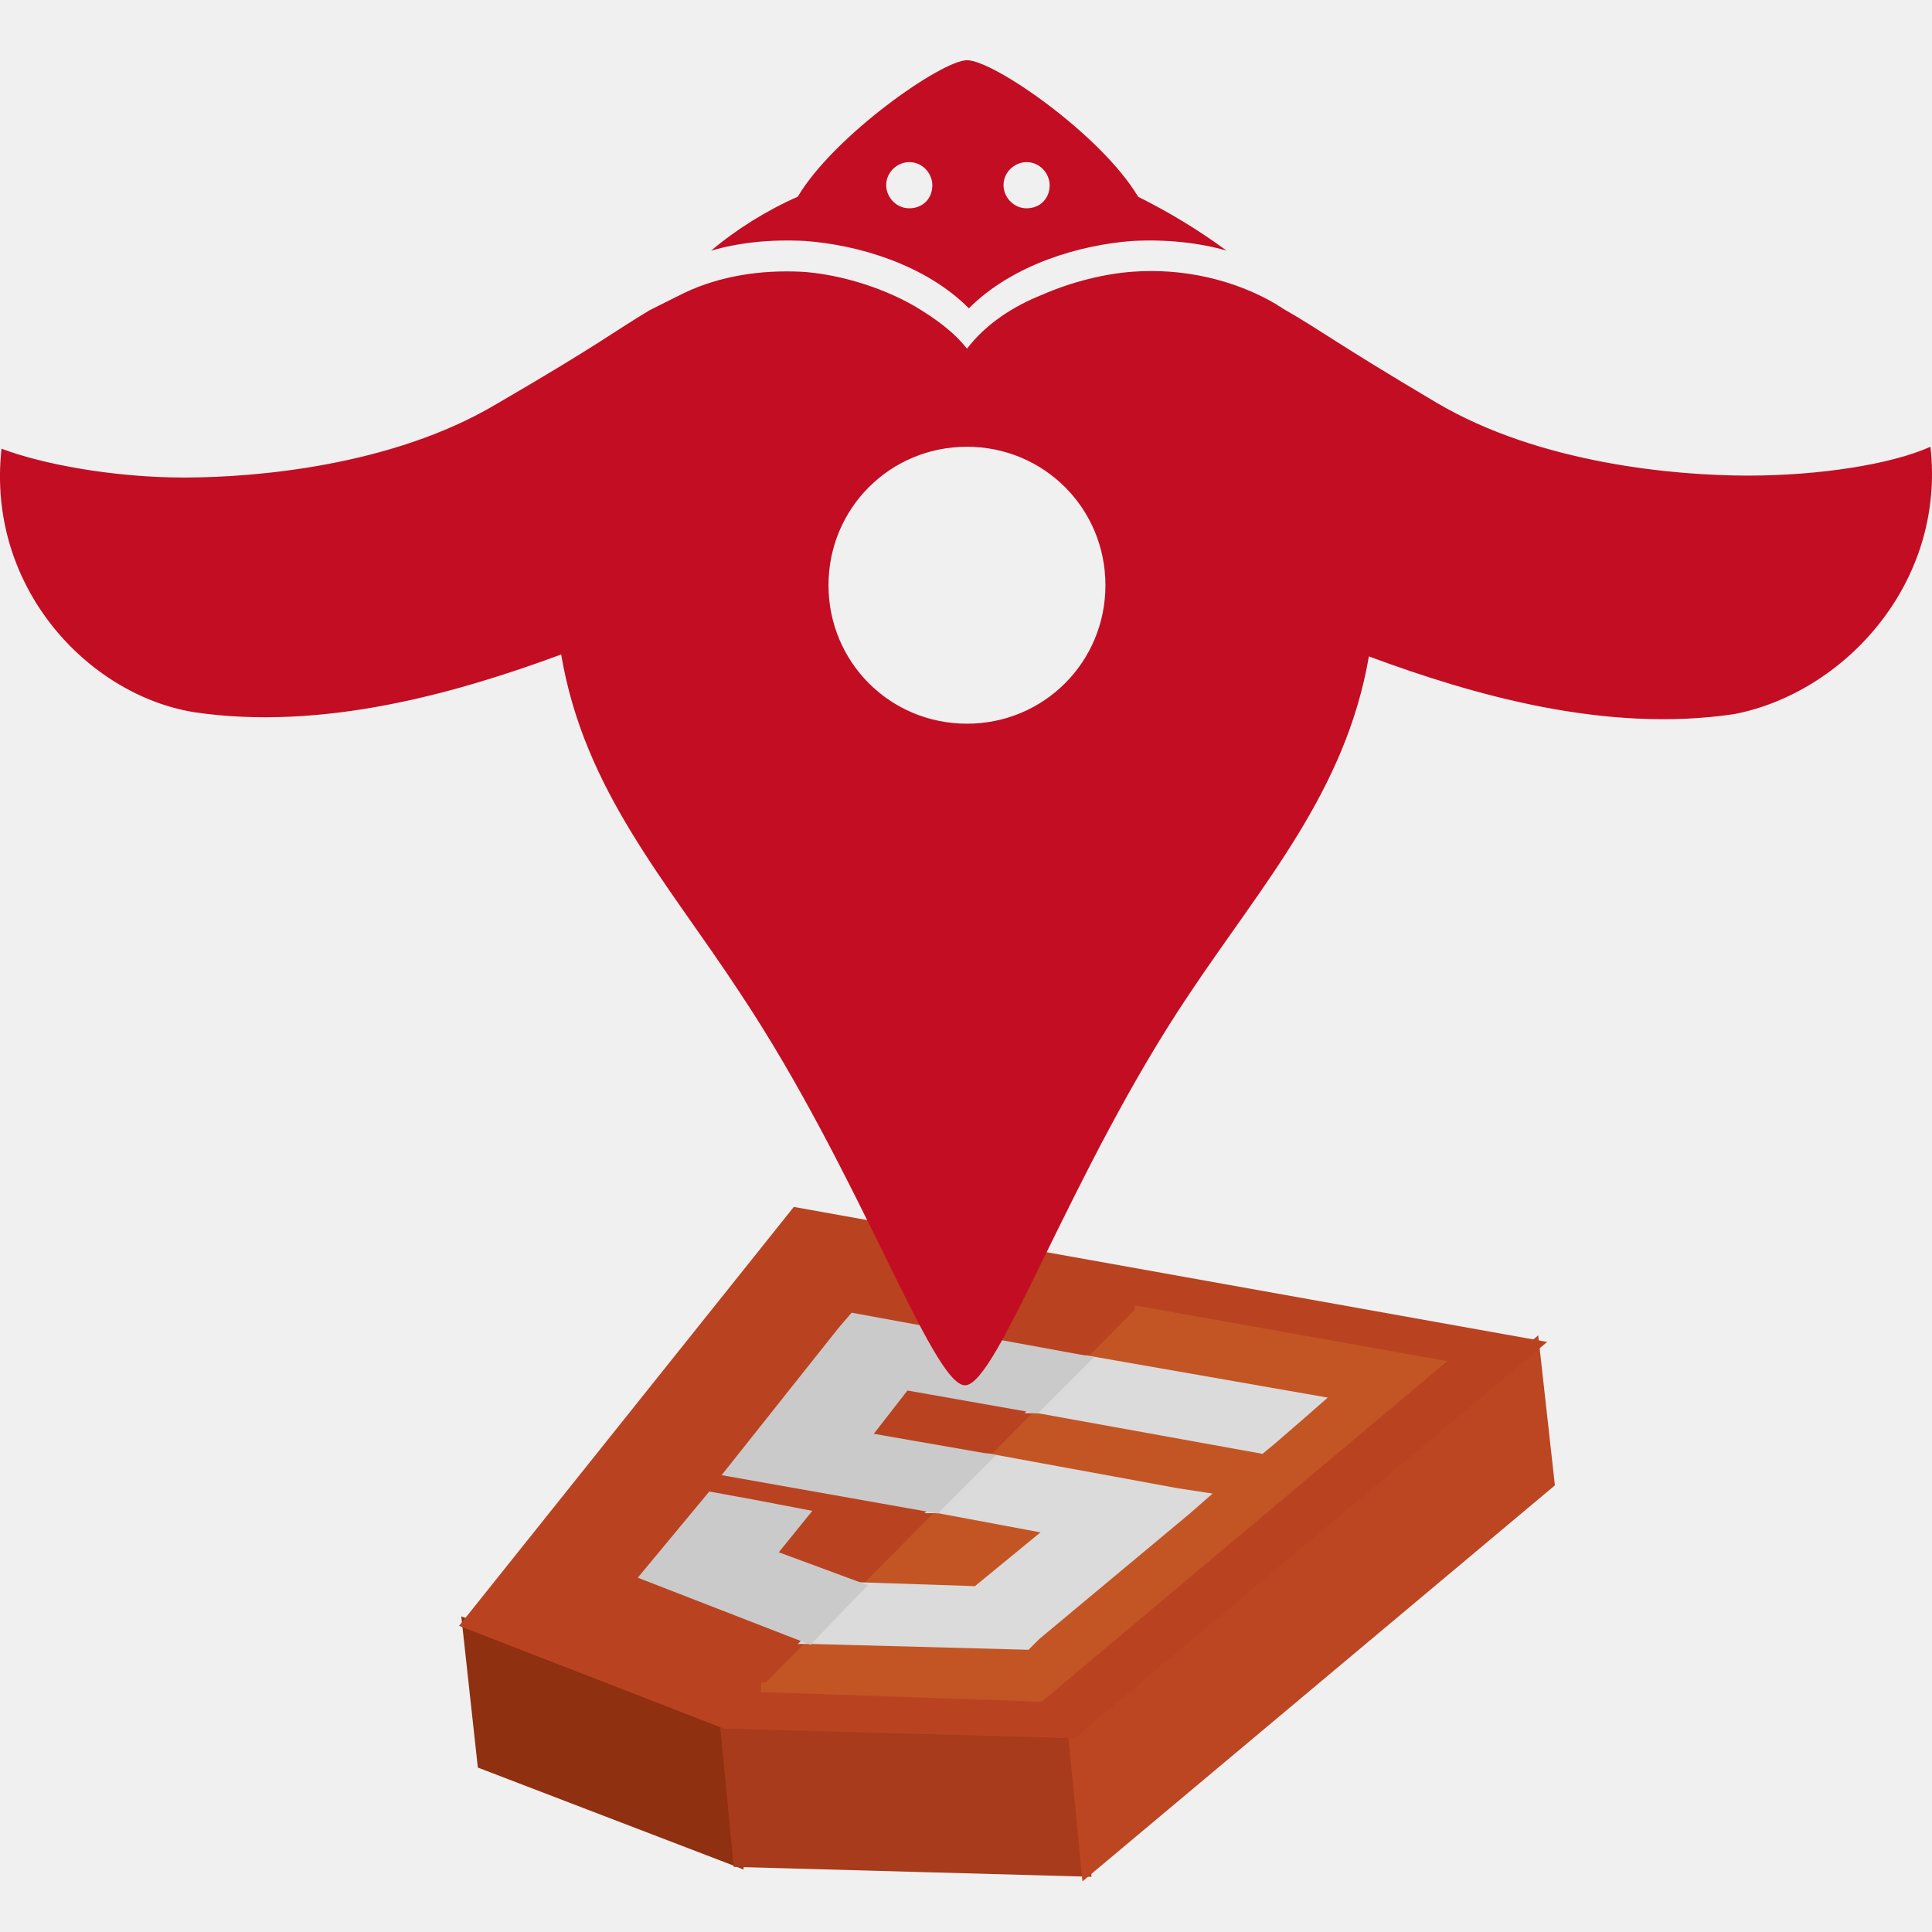
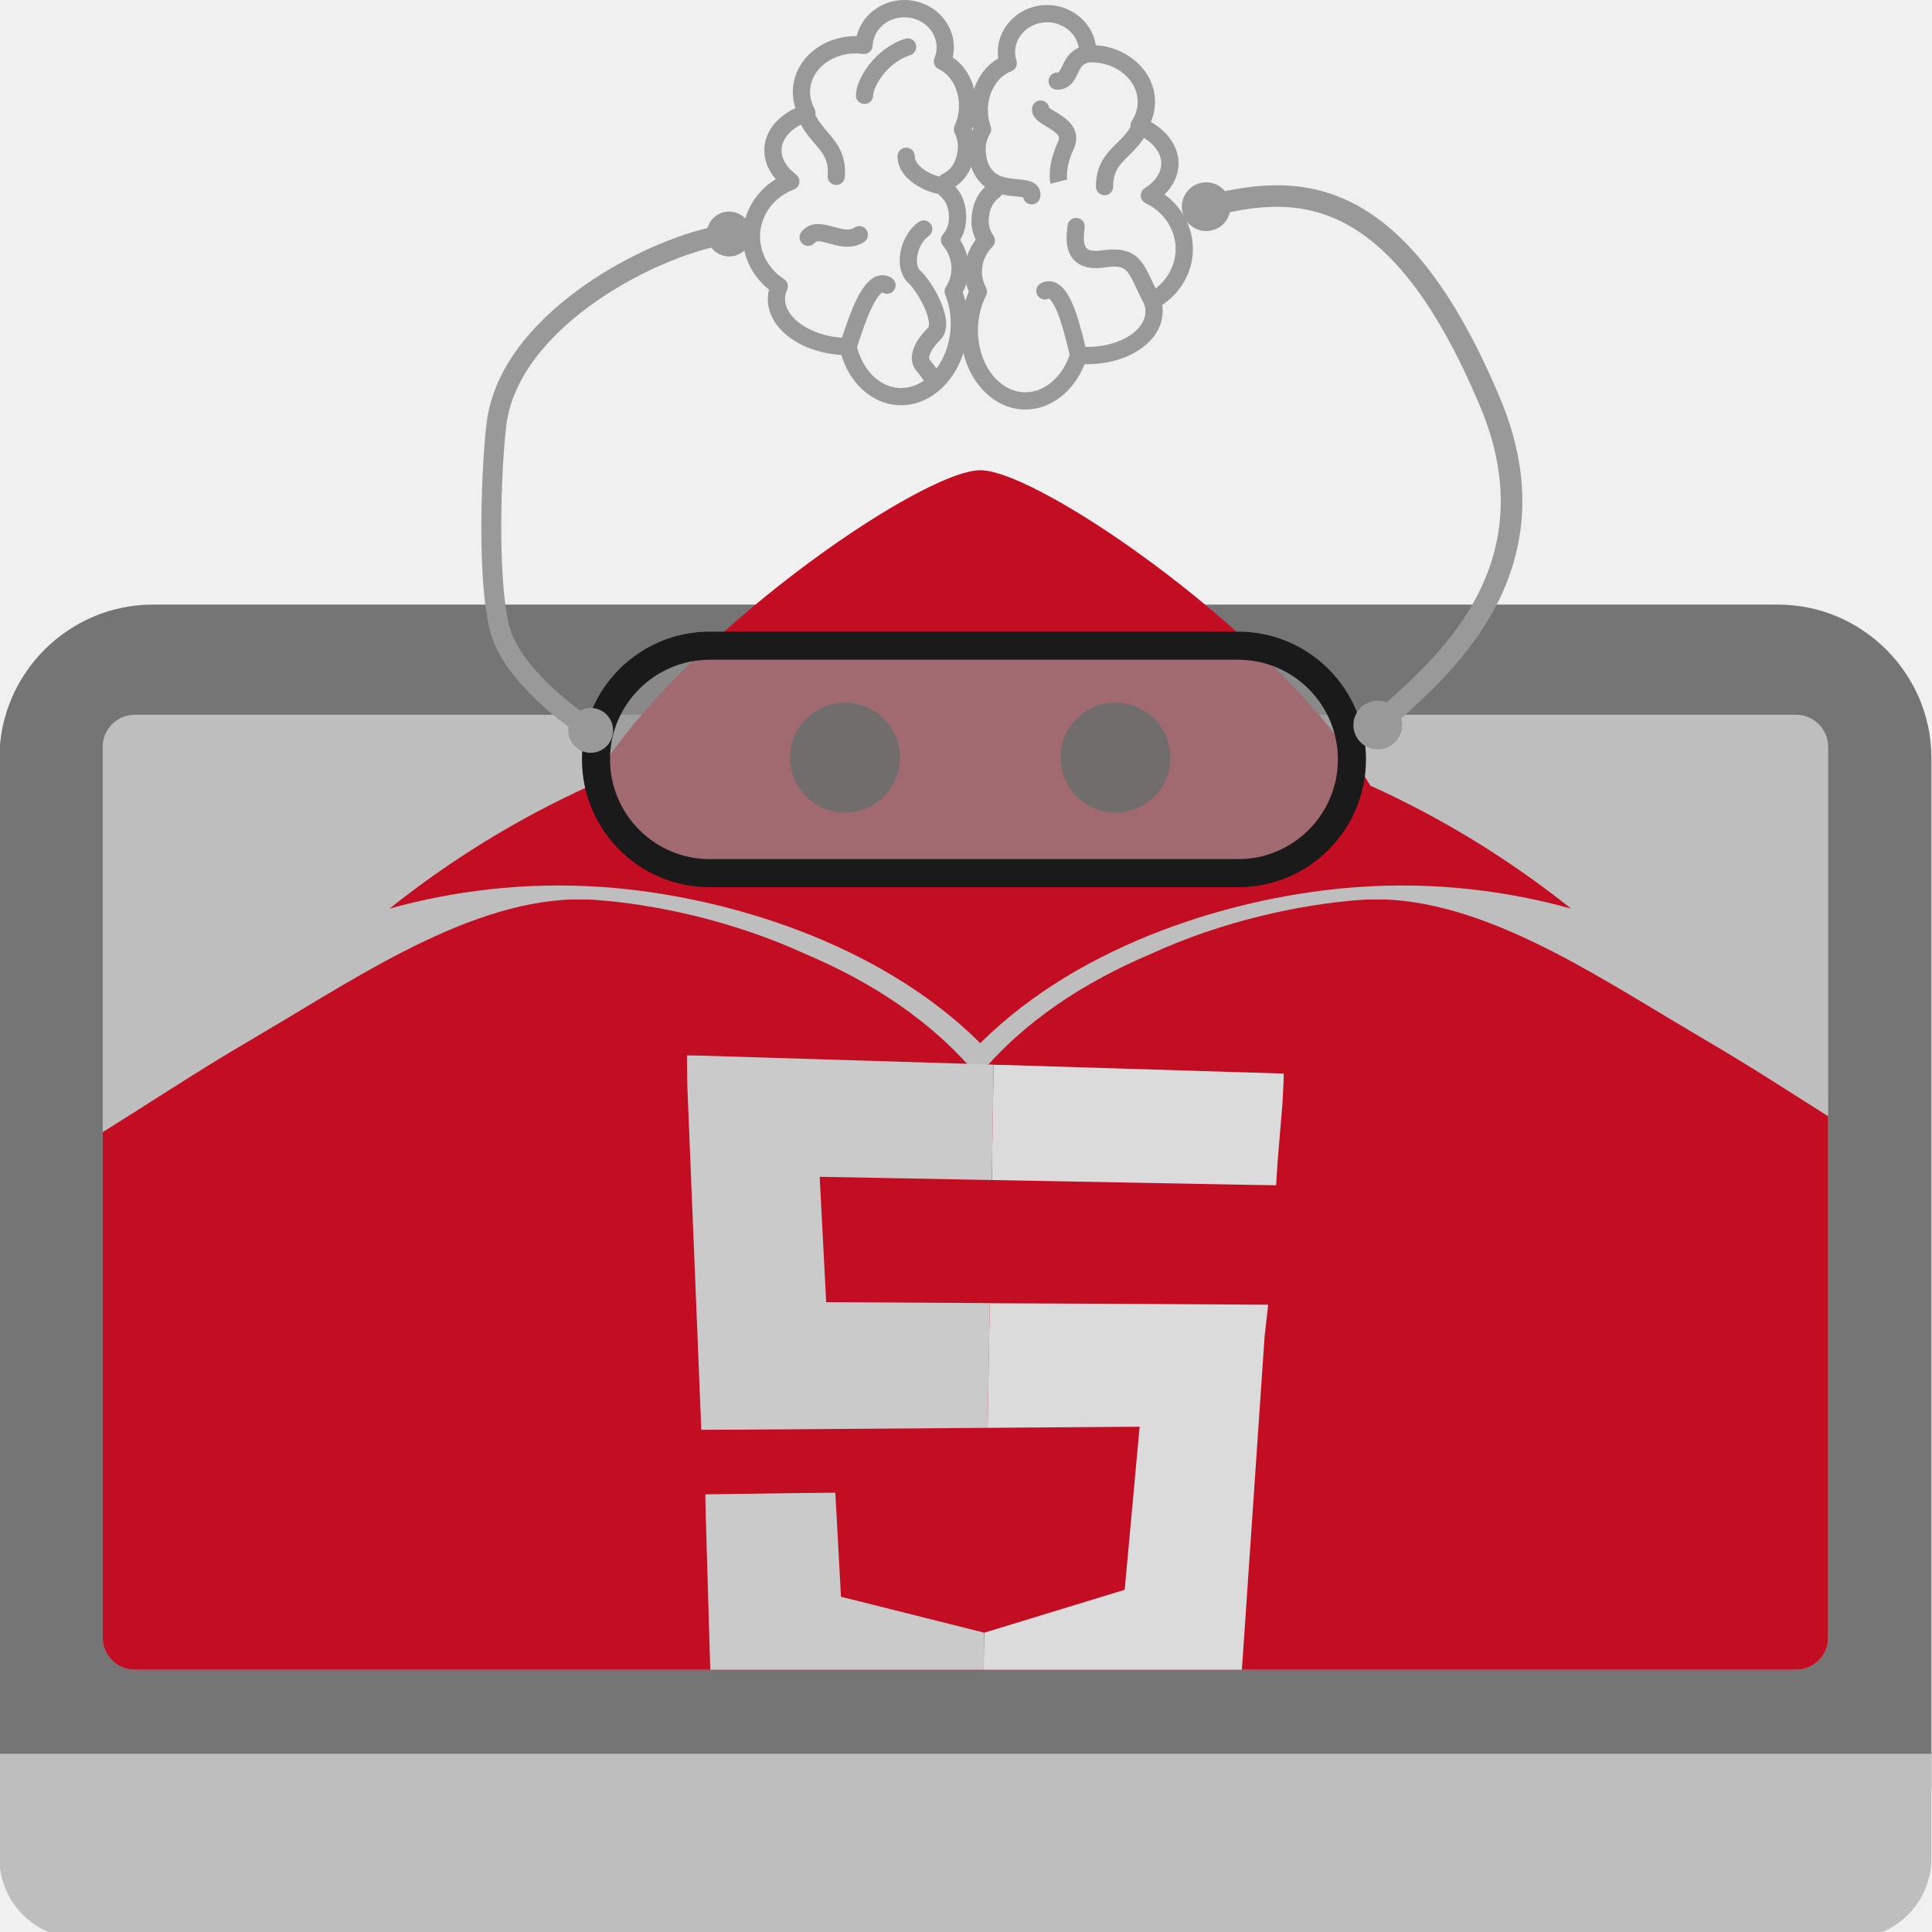
- <svg xmlns="http://www.w3.org/2000/svg" width="100" height="100" viewBox="0 0 100 100">
-   <g>
-     <polygon fill="#B94321" points="44.774,74.388 46.865,71.701 53.732,72.895 51.145,75.482 51.045,75.482" />
-     <polygon fill="#8F3010" stroke="#8F3010" stroke-width="0.5" points="37.508,89.22 38.204,96.386 24.965,91.31 24.169,84.043" />
-     <polygon fill="#A73B1B" stroke="#A73B1B" stroke-width="0.5" points="55.524,89.718 56.222,96.884 38.204,96.386 37.508,89.22" />
-     <polygon fill="#BC4522" stroke="#BC4522" stroke-width="0.5" points="79.421,69.609 80.218,76.777 56.229,96.884 55.531,89.718" />
-     <path fill="#B94321" stroke="#B94321" stroke-width="0.5" d="M41.19,62.742l38.323,6.867L55.524,89.718L37.508,89.22l-13.339-5.177L41.19,62.742z" />
-     <polyline fill="#C35525" stroke="#C35525" stroke-width="0.5" points="58.71,67.818 74.338,70.604 53.832,87.826 39.399,87.328" />
-     <polygon fill="#DBDBDC" stroke="#DBDBDC" stroke-width="0.5" points="51.145,75.482 60.9,77.274 62.194,77.473 61.397,78.171 53.633,84.642 53.135,85.139 41.988,84.84 41.887,84.84 44.476,82.152 44.575,82.152 50.548,82.352 54.43,79.167 48.557,78.07 48.458,78.07 51.045,75.482" />
-     <polygon fill="#DBDBDC" stroke="#DBDBDC" stroke-width="0.5" points="56.222,70.406 68.166,72.496 67.37,73.194 65.877,74.487 65.279,74.984 53.732,72.895 53.633,72.895 54.529,71.998 56.121,70.406" />
-     <polygon fill="#CACACA" stroke="#CACACA" stroke-width="0.5" points="39.896,80.459 44.476,82.152 41.887,84.84 33.426,81.554 36.811,77.473 39.001,77.872 41.589,78.369" />
-     <polygon fill="#CACACA" stroke="#CACACA" stroke-width="0.5" points="51.045,75.482 48.458,78.07 37.807,76.181 43.58,68.913 44.177,68.217 56.121,70.406 54.529,71.998 53.633,72.895 46.865,71.701 44.774,74.388" />
+ <svg xmlns="http://www.w3.org/2000/svg" xmlns:xlink="http://www.w3.org/1999/xlink" width="100px" height="100px" viewBox="0 0 100 100" version="1.1">
+   <defs>
+     <polygon id="path-1" points="0 182 230.049 182 230.049 0.148 0 0.148" />
+     <polygon id="path-3" points="39.376 0.57 0.249 0.57 0.249 12.343 39.376 12.343 39.376 0.57" />
+     <path d="M0.716,0.697 L0.716,38.917 C0.716,39.827 1.462,40.572 2.372,40.572 L88.37,40.572 C89.28,40.572 90.025,39.827 90.025,38.917 L90.025,0.697 L0.716,0.697 L0.716,0.697 Z" id="path-5" />
+     <polygon id="path-7" points="0.95 0.765 0.95 20.161 16.831 20.161 16.831 0.765 0.95 0.765" />
+     <polygon id="path-9" points="0.898 9.572 15.345 9.572 15.345 0.402 0.898 0.402 0.898 9.572" />
+     <polygon id="path-11" points="0.225 19.572 15.04 19.572 15.04 0.597 0.225 0.597 0.225 19.572" />
+     <polygon id="path-13" points="15.856 6.502 15.856 0.253 0.733 0.253 0.733 6.502 15.856 6.502" />
+   </defs>
+   <g id="Page-1" stroke="none" stroke-width="1" fill="none" fill-rule="evenodd">
+     <g id="logo">
+       <g id="Page-1" transform="translate(-64.4, -1)">
+         <polygon id="Fill-1" fill="#231814" points="96.835 42.121 126.146 42.121 126.146 35.558 96.835 35.558" />
+         <g id="Group-35" transform="translate(0, 0.852)">
+           <path d="M156.425,100.464 L72.316,100.464 C67.946,100.464 64.37,96.89 64.37,92.519 L64.37,39.387 C64.37,35.017 67.946,31.441 72.316,31.441 L156.425,31.441 C160.796,31.441 164.37,35.017 164.37,39.387 L164.37,92.519 C164.37,96.89 160.796,100.464 156.425,100.464 L156.425,100.464 Z" id="Fill-2" fill="#757575" />
+           <path d="M64.37,90.925 L64.37,96.326 C64.37,98.603 66.22,100.464 68.479,100.464 L160.263,100.464 C162.52,100.464 164.37,98.603 164.37,96.326 L164.37,90.925 L64.37,90.925 Z" id="Fill-4" fill="#BEBEBE" />
+           <path d="M157.37,86.572 L71.372,86.572 C70.462,86.572 69.716,85.827 69.716,84.917 L69.716,38.798 C69.716,37.887 70.462,37.143 71.372,37.143 L157.37,37.143 C158.28,37.143 159.024,37.887 159.024,38.798 L159.024,84.917 C159.024,85.827 158.28,86.572 157.37,86.572" id="Fill-6" fill="#BEBEBE" />
+           <mask id="mask-2" fill="white">
+             <use xlink:href="#path-1" />
+           </mask>
+           <g id="Clip-9" />
+           <polygon id="Fill-8" fill="#231814" mask="url(#mask-2)" points="102.192 44.021 126.249 44.021 126.249 34.463 102.192 34.463" />
+           <path d="M122.14,42.208 C120.568,42.208 119.296,40.934 119.296,39.363 C119.296,37.792 120.568,36.519 122.14,36.519 C123.71,36.519 124.984,37.792 124.984,39.363 C124.984,40.934 123.71,42.208 122.14,42.208 M108.14,42.208 C106.57,42.208 105.294,40.934 105.294,39.363 C105.294,37.792 106.57,36.519 108.14,36.519 C109.71,36.519 110.984,37.792 110.984,39.363 C110.984,40.934 109.71,42.208 108.14,42.208 M135.326,40.81 C130.99,33.321 118.224,24.487 115.14,24.487 C112.054,24.487 99.288,33.323 94.954,40.812 C91.22,42.503 87.734,44.646 84.566,47.175 C87.716,46.307 91.478,45.757 95.704,46.069 C101.812,46.519 109.859,48.887 115.14,54.142 C120.421,48.887 128.468,46.519 134.578,46.069 C138.802,45.757 142.564,46.306 145.712,47.173 C142.546,44.646 139.06,42.501 135.326,40.81" id="Fill-10" fill="#C30D23" mask="url(#mask-2)" />
+           <g id="Group-13" mask="url(#mask-2)">
+             <g transform="translate(95, 33)">
+               <mask id="mask-4" fill="white">
+                 <use xlink:href="#path-3" />
+               </mask>
+               <g id="Clip-12" stroke="none" fill="none" />
+               <path d="M6.136,12.343 C2.89,12.343 0.249,9.702 0.249,6.456 C0.249,3.21 2.89,0.57 6.136,0.57 L33.49,0.57 C36.736,0.57 39.376,3.21 39.376,6.456 C39.376,9.702 36.736,12.343 33.49,12.343 L6.136,12.343 Z" id="Fill-11" stroke="none" fill="#919191" fill-rule="evenodd" opacity="0.7" mask="url(#mask-4)" />
+             </g>
+           </g>
+           <path d="M128.489,32.843 L101.135,32.843 C97.483,32.843 94.522,35.804 94.522,39.456 C94.522,43.109 97.483,46.07 101.135,46.07 L128.489,46.07 C132.141,46.07 135.102,43.109 135.102,39.456 C135.102,35.804 132.141,32.843 128.489,32.843 M128.489,34.296 C131.335,34.296 133.649,36.611 133.649,39.456 C133.649,42.302 131.335,44.616 128.489,44.616 L101.135,44.616 C98.29,44.616 95.975,42.302 95.975,39.456 C95.975,36.611 98.29,34.296 101.135,34.296 L128.489,34.296" id="Fill-14" fill="#1A1A1A" mask="url(#mask-2)" />
+           <path d="M118.593,1.301 C117.698,1.301 116.956,1.981 116.941,2.816 C116.939,2.973 116.96,3.13 117.011,3.284 C117.083,3.512 116.964,3.757 116.739,3.839 C116.046,4.093 115.55,4.898 115.532,5.795 C115.527,6.107 115.575,6.409 115.679,6.693 C115.726,6.822 115.712,6.964 115.64,7.081 C115.499,7.31 115.425,7.559 115.419,7.822 C115.413,8.189 115.484,8.855 116.038,9.187 C116.251,9.314 116.384,9.534 116.396,9.779 C116.405,10.019 116.296,10.245 116.103,10.387 C115.763,10.635 115.585,11.037 115.575,11.582 C115.57,11.851 115.652,12.108 115.82,12.348 C115.943,12.524 115.923,12.762 115.773,12.915 C115.423,13.273 115.234,13.706 115.226,14.169 C115.22,14.47 115.292,14.761 115.437,15.034 C115.505,15.163 115.507,15.318 115.441,15.447 C115.177,15.96 115.03,16.556 115.019,17.171 C114.986,18.954 116.073,20.427 117.443,20.452 L117.48,20.452 C118.488,20.452 119.423,19.628 119.806,18.402 C119.868,18.203 120.06,18.075 120.267,18.091 C120.372,18.099 120.472,18.104 120.568,18.106 C120.599,18.107 120.63,18.107 120.661,18.107 C122.312,18.107 123.669,17.287 123.689,16.28 C123.691,16.144 123.667,16.005 123.618,15.87 C123.544,15.661 123.634,15.429 123.829,15.325 C124.689,14.869 125.234,14.009 125.251,13.077 C125.269,12.066 124.661,11.12 123.702,10.667 C123.554,10.598 123.456,10.454 123.447,10.292 C123.437,10.129 123.515,9.974 123.652,9.887 C124.195,9.542 124.497,9.097 124.507,8.63 C124.519,8.019 124.023,7.429 123.179,7.054 C123.06,7.001 122.968,6.898 122.931,6.772 C122.896,6.646 122.915,6.51 122.988,6.401 C123.181,6.108 123.282,5.788 123.288,5.451 C123.298,4.92 123.066,4.413 122.632,4.023 C122.181,3.616 121.573,3.386 120.917,3.373 C120.849,3.372 120.786,3.374 120.72,3.377 C120.593,3.385 120.472,3.336 120.382,3.247 C120.294,3.157 120.245,3.035 120.253,2.909 C120.253,2.896 120.255,2.883 120.255,2.87 L120.255,2.876 C120.263,2.469 120.101,2.081 119.798,1.784 C119.489,1.482 119.073,1.31 118.626,1.302 L118.593,1.301 Z M117.48,21.345 L117.48,21.345 L117.427,21.345 C115.566,21.31 114.085,19.43 114.128,17.155 C114.14,16.484 114.284,15.827 114.548,15.243 C114.398,14.896 114.327,14.53 114.333,14.152 C114.345,13.578 114.546,13.022 114.907,12.553 C114.753,12.241 114.677,11.905 114.683,11.566 C114.697,10.835 114.939,10.238 115.388,9.822 C114.822,9.387 114.511,8.665 114.527,7.806 C114.534,7.457 114.618,7.114 114.777,6.8 C114.679,6.472 114.634,6.13 114.64,5.779 C114.661,4.654 115.222,3.654 116.072,3.169 C116.054,3.046 116.046,2.923 116.048,2.798 C116.073,1.464 117.241,0.38 118.644,0.409 C119.32,0.421 119.952,0.685 120.425,1.148 C120.804,1.52 121.042,1.986 121.12,2.489 C121.919,2.543 122.663,2.849 123.23,3.36 C123.859,3.925 124.197,4.675 124.181,5.468 C124.175,5.807 124.103,6.142 123.968,6.456 C124.888,6.993 125.415,7.789 125.4,8.647 C125.388,9.224 125.136,9.763 124.677,10.212 C125.605,10.886 126.163,11.958 126.144,13.095 C126.122,14.234 125.521,15.292 124.554,15.933 C124.573,16.054 124.583,16.175 124.579,16.297 C124.552,17.812 122.831,18.999 120.661,18.999 C120.624,18.999 120.587,18.999 120.552,18.998 C120.548,18.997 120.544,18.997 120.54,18.997 C119.978,20.415 118.782,21.345 117.48,21.345 L117.48,21.345 Z" id="Fill-15" fill="#999999" mask="url(#mask-2)" />
+           <path d="M120.231,18.981 C120.036,18.981 119.858,18.853 119.801,18.657 C119.77,18.548 119.735,18.4 119.69,18.212 C119.583,17.764 119.418,17.088 119.211,16.522 C118.936,15.774 118.733,15.624 118.688,15.598 C118.688,15.599 118.686,15.6 118.686,15.6 C118.465,15.711 118.198,15.625 118.085,15.405 C117.973,15.185 118.061,14.917 118.28,14.805 C118.532,14.677 118.807,14.67 119.055,14.785 C119.809,15.132 120.211,16.565 120.557,18.003 C120.598,18.174 120.635,18.322 120.661,18.413 C120.727,18.65 120.59,18.897 120.352,18.963 C120.311,18.975 120.27,18.981 120.231,18.981" id="Fill-16" fill="#999999" mask="url(#mask-2)" />
+           <path d="M121.571,10.253 C121.325,10.253 121.126,10.054 121.124,9.809 C121.12,8.632 121.696,8.064 122.202,7.564 C122.473,7.296 122.729,7.044 122.928,6.694 C123.051,6.48 123.325,6.405 123.538,6.528 C123.753,6.651 123.827,6.924 123.704,7.138 C123.442,7.594 123.116,7.915 122.831,8.198 C122.356,8.665 122.014,9.003 122.016,9.806 C122.018,10.052 121.819,10.253 121.573,10.253 L121.571,10.253 Z" id="Fill-17" fill="#999999" mask="url(#mask-2)" />
+           <path d="M124.038,16.166 C123.88,16.166 123.725,16.081 123.645,15.931 C123.475,15.612 123.341,15.327 123.222,15.075 C122.739,14.048 122.64,13.835 121.552,13.993 C120.882,14.091 120.37,13.974 120.03,13.646 C119.515,13.15 119.597,12.382 119.642,11.97 C119.647,11.921 119.651,11.877 119.653,11.841 C119.671,11.595 119.884,11.411 120.13,11.427 C120.376,11.444 120.561,11.657 120.544,11.903 C120.542,11.948 120.536,12.003 120.528,12.064 C120.501,12.325 120.448,12.812 120.649,13.004 C120.776,13.126 121.052,13.163 121.425,13.109 C123.165,12.856 123.528,13.628 124.03,14.696 C124.143,14.937 124.272,15.212 124.433,15.509 C124.548,15.726 124.466,15.996 124.249,16.112 C124.183,16.149 124.11,16.166 124.038,16.166" id="Fill-18" fill="#999999" mask="url(#mask-2)" />
+           <path d="M117.8,10.727 C117.773,10.727 117.743,10.725 117.714,10.719 C117.529,10.682 117.392,10.537 117.361,10.361 C117.255,10.341 117.097,10.325 116.972,10.312 C116.55,10.271 116.025,10.217 115.581,9.953 C115.37,9.828 115.3,9.552 115.427,9.341 C115.554,9.13 115.827,9.059 116.038,9.187 C116.312,9.348 116.71,9.389 117.06,9.424 C117.511,9.469 117.9,9.508 118.122,9.809 C118.204,9.916 118.29,10.102 118.238,10.367 C118.196,10.581 118.009,10.727 117.8,10.727" id="Fill-19" fill="#999999" mask="url(#mask-2)" />
+           <path d="M119.116,4.794 C118.874,4.794 118.677,4.601 118.671,4.356 C118.665,4.11 118.86,3.906 119.108,3.901 C119.202,3.899 119.223,3.898 119.37,3.585 C119.54,3.22 119.798,2.669 120.604,2.495 C120.845,2.442 121.083,2.597 121.134,2.837 C121.186,3.077 121.034,3.315 120.792,3.367 C120.434,3.444 120.337,3.624 120.179,3.962 C120.026,4.287 119.798,4.779 119.126,4.794 L119.116,4.794 Z" id="Fill-20" fill="#999999" mask="url(#mask-2)" />
+           <path d="M118.774,9.662 C118.753,9.575 118.573,8.782 119.155,7.507 C119.286,7.222 119.229,7.091 118.577,6.705 C118.206,6.485 117.784,6.235 117.817,5.763 C117.835,5.516 118.049,5.331 118.294,5.349 C118.504,5.364 118.672,5.523 118.704,5.724 C118.772,5.782 118.924,5.874 119.032,5.936 C119.497,6.212 120.465,6.786 119.967,7.878 C119.518,8.86 119.639,9.44 119.639,9.446 L119.637,9.439 L118.774,9.662 Z" id="Fill-21" fill="#999999" mask="url(#mask-2)" />
+           <path d="M108.681,2.913 C107.433,2.913 106.4,3.739 106.333,4.794 C106.312,5.13 106.386,5.457 106.554,5.765 C106.617,5.88 106.626,6.017 106.579,6.14 C106.531,6.262 106.433,6.356 106.31,6.4 C105.439,6.704 104.894,7.25 104.855,7.86 C104.826,8.326 105.091,8.796 105.603,9.184 C105.732,9.282 105.798,9.443 105.775,9.604 C105.751,9.766 105.642,9.901 105.488,9.958 C104.493,10.329 103.81,11.222 103.745,12.231 C103.685,13.16 104.156,14.063 104.974,14.589 C105.161,14.709 105.232,14.948 105.14,15.149 C105.079,15.28 105.046,15.416 105.036,15.552 C104.972,16.571 106.326,17.522 107.993,17.63 C108.091,17.636 108.191,17.64 108.296,17.64 C108.503,17.641 108.685,17.786 108.73,17.989 C109.013,19.263 109.892,20.162 110.913,20.227 C112.292,20.316 113.486,18.935 113.601,17.159 C113.64,16.546 113.544,15.939 113.326,15.406 C113.269,15.27 113.283,15.117 113.363,14.994 C113.531,14.733 113.624,14.45 113.644,14.149 C113.675,13.687 113.521,13.239 113.204,12.855 C113.068,12.69 113.068,12.451 113.204,12.286 C113.39,12.06 113.494,11.811 113.511,11.544 C113.546,10.999 113.402,10.584 113.083,10.308 C112.904,10.151 112.812,9.916 112.843,9.679 C112.874,9.435 113.027,9.226 113.247,9.117 C113.827,8.833 113.954,8.175 113.978,7.809 C113.995,7.546 113.941,7.292 113.82,7.052 C113.757,6.931 113.755,6.786 113.812,6.662 C113.939,6.388 114.013,6.091 114.033,5.779 C114.091,4.884 113.663,4.041 112.994,3.729 C112.777,3.63 112.677,3.376 112.769,3.155 C112.831,3.006 112.867,2.85 112.876,2.692 C112.933,1.843 112.234,1.103 111.322,1.045 C110.41,0.986 109.628,1.633 109.57,2.472 L109.57,2.515 C109.564,2.641 109.507,2.759 109.41,2.839 C109.314,2.92 109.189,2.956 109.064,2.94 C108.992,2.931 108.927,2.923 108.867,2.919 C108.806,2.915 108.744,2.913 108.681,2.913 M111.038,21.124 L111.038,21.124 C110.978,21.124 110.917,21.122 110.857,21.118 C109.533,21.033 108.398,20.005 107.947,18.521 C107.945,18.521 107.941,18.52 107.937,18.52 C105.71,18.378 104.046,17.048 104.146,15.495 C104.154,15.374 104.173,15.253 104.202,15.134 C103.292,14.415 102.781,13.311 102.855,12.175 C102.927,11.039 103.574,10.017 104.554,9.423 C104.134,8.938 103.927,8.38 103.964,7.804 C104.019,6.947 104.611,6.198 105.574,5.739 C105.464,5.415 105.419,5.075 105.443,4.736 C105.54,3.214 106.962,2.02 108.681,2.02 C108.701,2.02 108.72,2.02 108.74,2.021 C109.003,0.943 110.015,0.148 111.206,0.148 C111.263,0.148 111.322,0.15 111.38,0.154 C112.783,0.245 113.855,1.409 113.769,2.751 C113.759,2.874 113.742,2.997 113.714,3.118 C114.521,3.671 114.997,4.714 114.925,5.837 C114.902,6.187 114.827,6.525 114.704,6.844 C114.835,7.169 114.892,7.518 114.869,7.866 C114.814,8.726 114.443,9.418 113.843,9.804 C114.257,10.256 114.449,10.872 114.402,11.601 C114.38,11.94 114.275,12.268 114.097,12.566 C114.417,13.063 114.572,13.635 114.535,14.207 C114.511,14.584 114.41,14.942 114.232,15.276 C114.445,15.881 114.535,16.547 114.492,17.216 C114.351,19.407 112.833,21.124 111.038,21.124" id="Fill-22" fill="#999999" mask="url(#mask-2)" />
+           <path d="M108.294,18.532 C108.241,18.532 108.189,18.523 108.138,18.504 C107.905,18.417 107.79,18.16 107.876,17.928 C107.909,17.841 107.956,17.696 108.013,17.529 C108.478,16.125 108.995,14.73 109.776,14.446 C110.034,14.352 110.308,14.383 110.546,14.531 C110.757,14.661 110.821,14.935 110.69,15.145 C110.562,15.354 110.286,15.42 110.077,15.29 C110.075,15.29 110.075,15.289 110.073,15.288 C110.026,15.309 109.814,15.442 109.478,16.165 C109.224,16.712 109.005,17.372 108.86,17.809 C108.8,17.993 108.751,18.137 108.712,18.243 C108.644,18.423 108.474,18.532 108.294,18.532" id="Fill-23" fill="#999999" mask="url(#mask-2)" />
+           <path d="M107.683,9.724 C107.669,9.724 107.658,9.723 107.644,9.722 C107.398,9.701 107.216,9.484 107.238,9.239 C107.308,8.44 106.994,8.076 106.562,7.57 C106.298,7.263 106.001,6.917 105.779,6.441 C105.673,6.217 105.771,5.952 105.994,5.847 C106.216,5.743 106.482,5.839 106.587,6.062 C106.759,6.428 106.992,6.701 107.24,6.99 C107.703,7.531 108.228,8.144 108.126,9.316 C108.107,9.548 107.912,9.724 107.683,9.724" id="Fill-24" fill="#999999" mask="url(#mask-2)" />
+           <path d="M113.2,10.21 L113.169,10.21 C112.352,10.153 110.841,9.424 110.856,8.23 C110.86,7.983 111.061,7.79 111.309,7.79 C111.555,7.793 111.753,7.995 111.749,8.242 C111.743,8.761 112.667,9.28 113.229,9.319 C113.475,9.336 113.661,9.55 113.643,9.795 C113.628,10.03 113.432,10.21 113.2,10.21" id="Fill-25" fill="#999999" mask="url(#mask-2)" />
+           <path d="M108.265,12.92 C107.921,12.92 107.593,12.828 107.32,12.752 C106.843,12.619 106.669,12.594 106.579,12.706 C106.427,12.899 106.146,12.933 105.952,12.78 C105.759,12.627 105.728,12.347 105.88,12.153 C106.353,11.556 107.05,11.75 107.558,11.892 C108.052,12.03 108.37,12.101 108.632,11.925 C108.837,11.788 109.115,11.844 109.251,12.049 C109.388,12.253 109.333,12.53 109.128,12.667 C108.847,12.857 108.55,12.92 108.265,12.92" id="Fill-26" fill="#999999" mask="url(#mask-2)" />
+           <path d="M109.147,5.532 L109.139,5.532 C108.894,5.529 108.697,5.327 108.701,5.08 C108.712,4.214 109.709,2.643 111.243,2.155 C111.478,2.079 111.73,2.21 111.803,2.444 C111.877,2.678 111.749,2.93 111.513,3.005 C110.278,3.398 109.599,4.662 109.593,5.093 C109.588,5.337 109.389,5.532 109.147,5.532" id="Fill-27" fill="#999999" mask="url(#mask-2)" />
+           <path d="M112.671,20.177 C112.517,20.177 112.366,20.097 112.284,19.955 C112.282,19.953 112.13,19.694 111.829,19.333 C111.366,18.779 111.603,17.923 112.446,17.101 C112.46,17.087 112.483,17.033 112.482,16.917 C112.476,16.291 111.835,15.19 111.421,14.802 C111.089,14.492 110.931,14.013 110.976,13.452 C111.032,12.722 111.429,11.99 111.96,11.633 C112.165,11.495 112.442,11.55 112.581,11.754 C112.718,11.958 112.663,12.236 112.458,12.374 C112.151,12.58 111.901,13.064 111.864,13.523 C111.843,13.802 111.903,14.031 112.03,14.15 C112.571,14.656 113.364,15.982 113.374,16.908 C113.378,17.346 113.21,17.603 113.067,17.741 C112.569,18.228 112.423,18.654 112.515,18.762 C112.866,19.185 113.048,19.493 113.056,19.506 C113.179,19.72 113.107,19.992 112.894,20.116 C112.823,20.157 112.747,20.177 112.671,20.177" id="Fill-28" fill="#999999" mask="url(#mask-2)" />
+           <path d="M94.73,38.414 C93.115,37.325 90.317,35.138 89.742,32.718 C89.055,29.842 89.347,24.011 89.584,22.063 C89.975,18.831 92.541,16.401 94.627,14.935 C96.966,13.286 99.912,12.032 102.129,11.739 L102.264,12.76 C98.638,13.239 91.236,17.001 90.605,22.187 C90.332,24.433 90.138,29.946 90.742,32.479 C91.257,34.636 94.105,36.752 95.305,37.561 L94.73,38.414 Z" id="Fill-29" fill="#999999" mask="url(#mask-2)" />
+           <path d="M102.083,11.101 C102.724,11.07 103.269,11.563 103.3,12.204 C103.331,12.843 102.837,13.388 102.196,13.419 C101.556,13.451 101.013,12.956 100.981,12.316 C100.95,11.675 101.444,11.131 102.083,11.101" id="Fill-30" fill="#999999" mask="url(#mask-2)" />
+           <path d="M94.347,38.929 C94.886,39.275 95.605,39.118 95.951,38.578 C96.296,38.038 96.138,37.321 95.599,36.975 C95.06,36.629 94.341,36.786 93.995,37.325 C93.65,37.866 93.806,38.583 94.347,38.929" id="Fill-31" fill="#999999" mask="url(#mask-2)" />
+           <path d="M136.052,38.124 L135.279,37.315 C135.509,37.095 135.779,36.854 136.089,36.577 C138.984,33.993 144.37,29.184 141.013,21.188 C138.829,15.993 136.437,12.841 133.697,11.552 C131.325,10.436 129.042,10.864 126.906,11.397 L126.634,10.313 C128.864,9.756 131.47,9.268 134.173,10.54 C137.175,11.952 139.749,15.294 142.042,20.755 C145.71,29.485 139.716,34.839 136.835,37.411 C136.531,37.683 136.267,37.917 136.052,38.124" id="Fill-32" fill="#999999" mask="url(#mask-2)" />
+           <path d="M127.14,12.069 C126.466,12.239 125.781,11.829 125.611,11.153 C125.441,10.477 125.851,9.793 126.527,9.623 C127.201,9.454 127.886,9.864 128.056,10.539 C128.226,11.214 127.816,11.899 127.14,12.069" id="Fill-33" fill="#999999" mask="url(#mask-2)" />
+           <path d="M134.644,37.005 C134.275,37.595 134.453,38.372 135.042,38.743 C135.632,39.113 136.41,38.936 136.781,38.346 C137.152,37.756 136.972,36.978 136.382,36.607 C135.794,36.237 135.015,36.415 134.644,37.005" id="Fill-34" fill="#999999" mask="url(#mask-2)" />
+         </g>
+         <g id="Group-38" transform="translate(69, 46.852)">
+           <mask id="mask-6" fill="white">
+             <use xlink:href="#path-5" />
+           </mask>
+           <g id="Clip-37" />
+           <path d="M45.909,136 C41.97,136 33.22,110.404 18.999,89.183 C10.212,76.071 0.473,65.137 -2.345,49.012 C-14.648,53.623 -30.636,58.131 -45.859,55.8 C-58.579,53.854 -70.579,40.924 -68.829,24.5 C-64.236,26.485 -55.702,28.017 -47.171,28.017 C-38.64,28.017 -22.45,26.704 -9.98,19.267 C2.489,11.829 3.651,10.757 8.321,8.011 C8.569,7.863 8.823,7.712 9.091,7.554 C14.138,4.587 20.382,0.303 26.216,0.726 C29.403,0.961 33.397,1.832 37.075,3.521 C40.419,4.931 43.649,6.978 46.024,9.87 C48.397,6.978 51.63,4.931 54.972,3.521 C58.651,1.832 62.645,0.961 65.833,0.726 C71.667,0.303 77.911,4.587 82.956,7.554 C83.223,7.712 83.479,7.863 83.727,8.011 C88.395,10.757 89.559,11.829 102.028,19.267 C114.497,26.704 130.686,28.017 139.22,28.017 C147.751,28.017 156.284,26.485 160.878,24.5 C162.628,40.924 150.626,53.854 137.905,55.8 C122.684,58.131 106.694,53.623 94.391,49.012 C91.573,65.137 81.835,76.071 73.05,89.183 C58.827,110.404 50.077,136 46.139,136 L45.909,136 Z" id="Fill-36" fill="#C30D23" mask="url(#mask-6)" />
+         </g>
+         <g id="Group-51" transform="translate(99, 54.852)">
+           <g id="Group-41">
+             <mask id="mask-8" fill="white">
+               <use xlink:href="#path-7" />
+             </mask>
+             <g id="Clip-40" />
+             <polygon id="Fill-39" fill="#CACACA" mask="url(#mask-8)" points="16.628 13.597 16.521 20.052 1.7 20.161 0.978 2.399 0.95 0.765 16.831 1.253 16.771 4.966 16.733 7.226 7.827 7.059 8.163 13.548" />
+           </g>
+           <g id="Group-44" transform="translate(1, 23)">
+             <mask id="mask-10" fill="white">
+               <use xlink:href="#path-9" />
+             </mask>
+             <g id="Clip-43" />
+             <polygon id="Fill-42" fill="#CACACA" mask="url(#mask-10)" points="7.929 5.795 15.345 7.655 15.226 14.898 1.218 11.439 0.898 0.495 4.048 0.453 7.636 0.402" />
+           </g>
+           <g id="Group-47" transform="translate(16, 13)">
+             <mask id="mask-12" fill="white">
+               <use xlink:href="#path-11" />
+             </mask>
+             <g id="Clip-46" />
+             <polygon id="Fill-45" fill="#DBDBDC" mask="url(#mask-12)" points="0.739 0.597 13.339 0.671 15.04 0.68 14.856 2.313 13.7 19.28 13.606 20.47 0.344 24.859 0.225 24.898 0.344 17.656 0.464 17.62 7.614 15.435 8.387 6.995 0.635 7.052 0.52 7.052 0.628 0.597" />
+           </g>
+           <g id="Group-50" transform="translate(16, 1)">
+             <mask id="mask-14" fill="white">
+               <use xlink:href="#path-13" />
+             </mask>
+             <g id="Clip-49" />
+             <polygon id="Fill-48" fill="#DBDBDC" mask="url(#mask-14)" points="0.942 0.257 15.856 0.717 15.782 2.249 15.53 5.248 15.452 6.502 0.844 6.228 0.733 6.226 0.77 3.966 0.831 0.253" />
+           </g>
+         </g>
+       </g>
+     </g>
  </g>
-   <path fill="#C30D23" d="M99.92,23.124c-1.991,0.896-5.674,1.493-9.457,1.493c-3.682,0-10.75-0.597-16.125-3.783c-5.375-3.185-5.873-3.683-7.963-4.877c-0.101-0.1-0.199-0.1-0.3-0.199c-2.188-1.294-4.877-1.892-7.466-1.692c-1.393,0.1-3.085,0.498-4.678,1.195c-1.492,0.597-2.887,1.493-3.881,2.787c-0.697-0.896-1.693-1.593-2.688-2.19c-1.891-1.095-4.181-1.692-5.873-1.792c-2.091-0.1-4.181,0.199-6.073,1.095c-0.597,0.299-1.194,0.598-1.792,0.896c-1.991,1.195-2.488,1.692-7.963,4.877c-5.375,3.186-12.442,3.783-16.126,3.783c-3.683,0-7.365-0.697-9.456-1.493c-0.796,7.167,4.479,12.741,9.954,13.637c6.669,0.995,13.637-0.996,19.013-2.986c1.193,7.067,5.475,11.746,9.257,17.519c6.172,9.257,9.954,20.308,11.646,20.308c1.691,0,5.474-11.15,11.645-20.308c3.784-5.674,8.063-10.452,9.259-17.419c5.374,1.991,12.243,3.982,18.913,2.986C95.44,35.865,100.717,30.192,99.92,23.124 M50.05,37.458c-3.982,0-7.167-3.186-7.167-7.167c0-3.982,3.186-7.167,7.167-7.167c3.981,0,7.167,3.185,7.167,7.167C57.217,34.272,54.031,37.458,50.05,37.458" />
-   <path fill="#C30D23" d="M58.909,10.184c-1.892-3.186-7.466-7.067-8.859-7.067c-1.294,0-6.869,3.882-8.76,7.067c-1.593,0.697-3.186,1.692-4.479,2.787c1.393-0.398,2.986-0.597,4.877-0.498c2.688,0.199,6.172,1.195,8.461,3.484c2.29-2.289,5.773-3.285,8.46-3.484c1.793-0.1,3.484,0.1,4.878,0.498C61.994,11.875,60.501,10.98,58.909,10.184 M47.064,10.781c-0.697,0-1.195-0.598-1.195-1.195c0-0.697,0.598-1.195,1.195-1.195c0.697,0,1.194,0.598,1.194,1.195C48.258,10.283,47.761,10.781,47.064,10.781 M53.135,10.781c-0.695,0-1.193-0.598-1.193-1.195c0-0.697,0.597-1.195,1.193-1.195c0.697,0,1.195,0.598,1.195,1.195C54.33,10.283,53.832,10.781,53.135,10.781" />
</svg>
